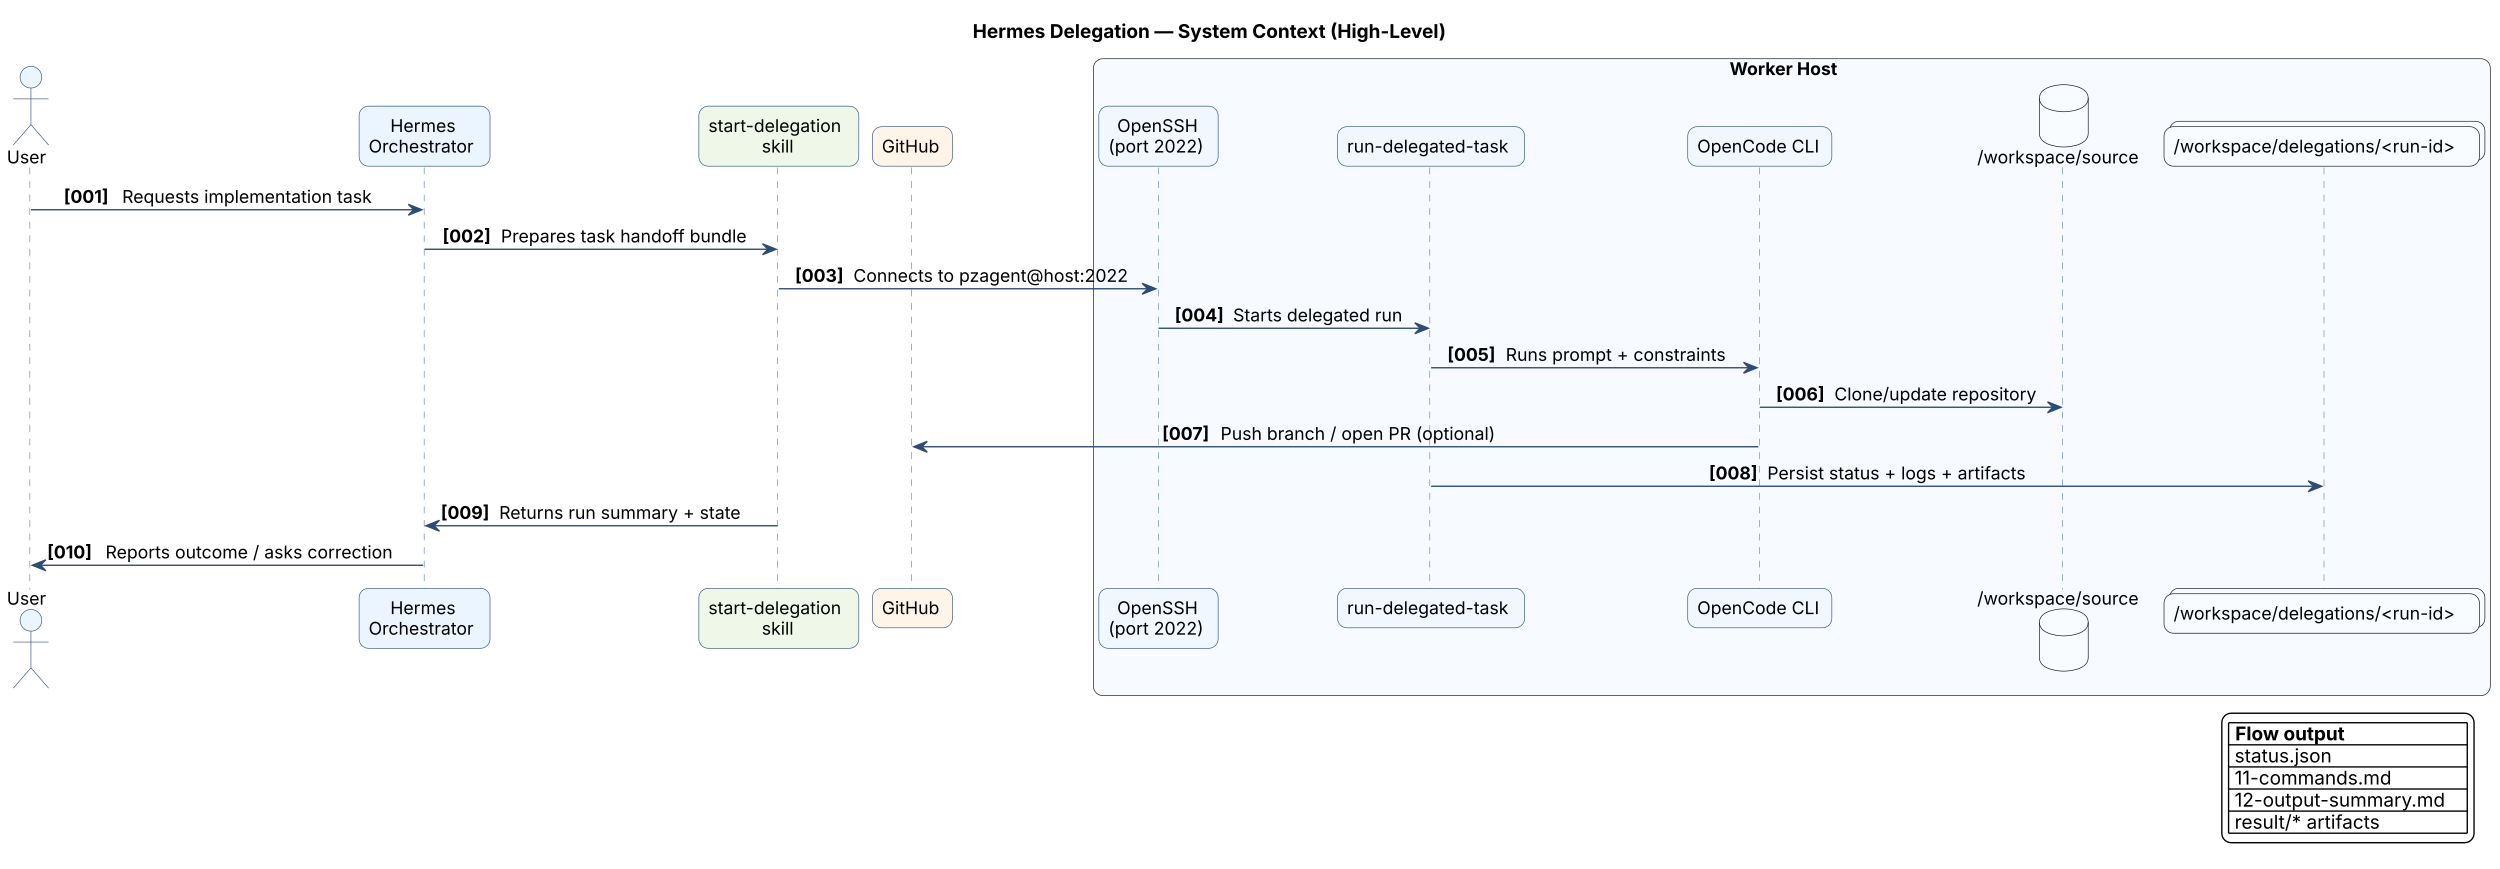
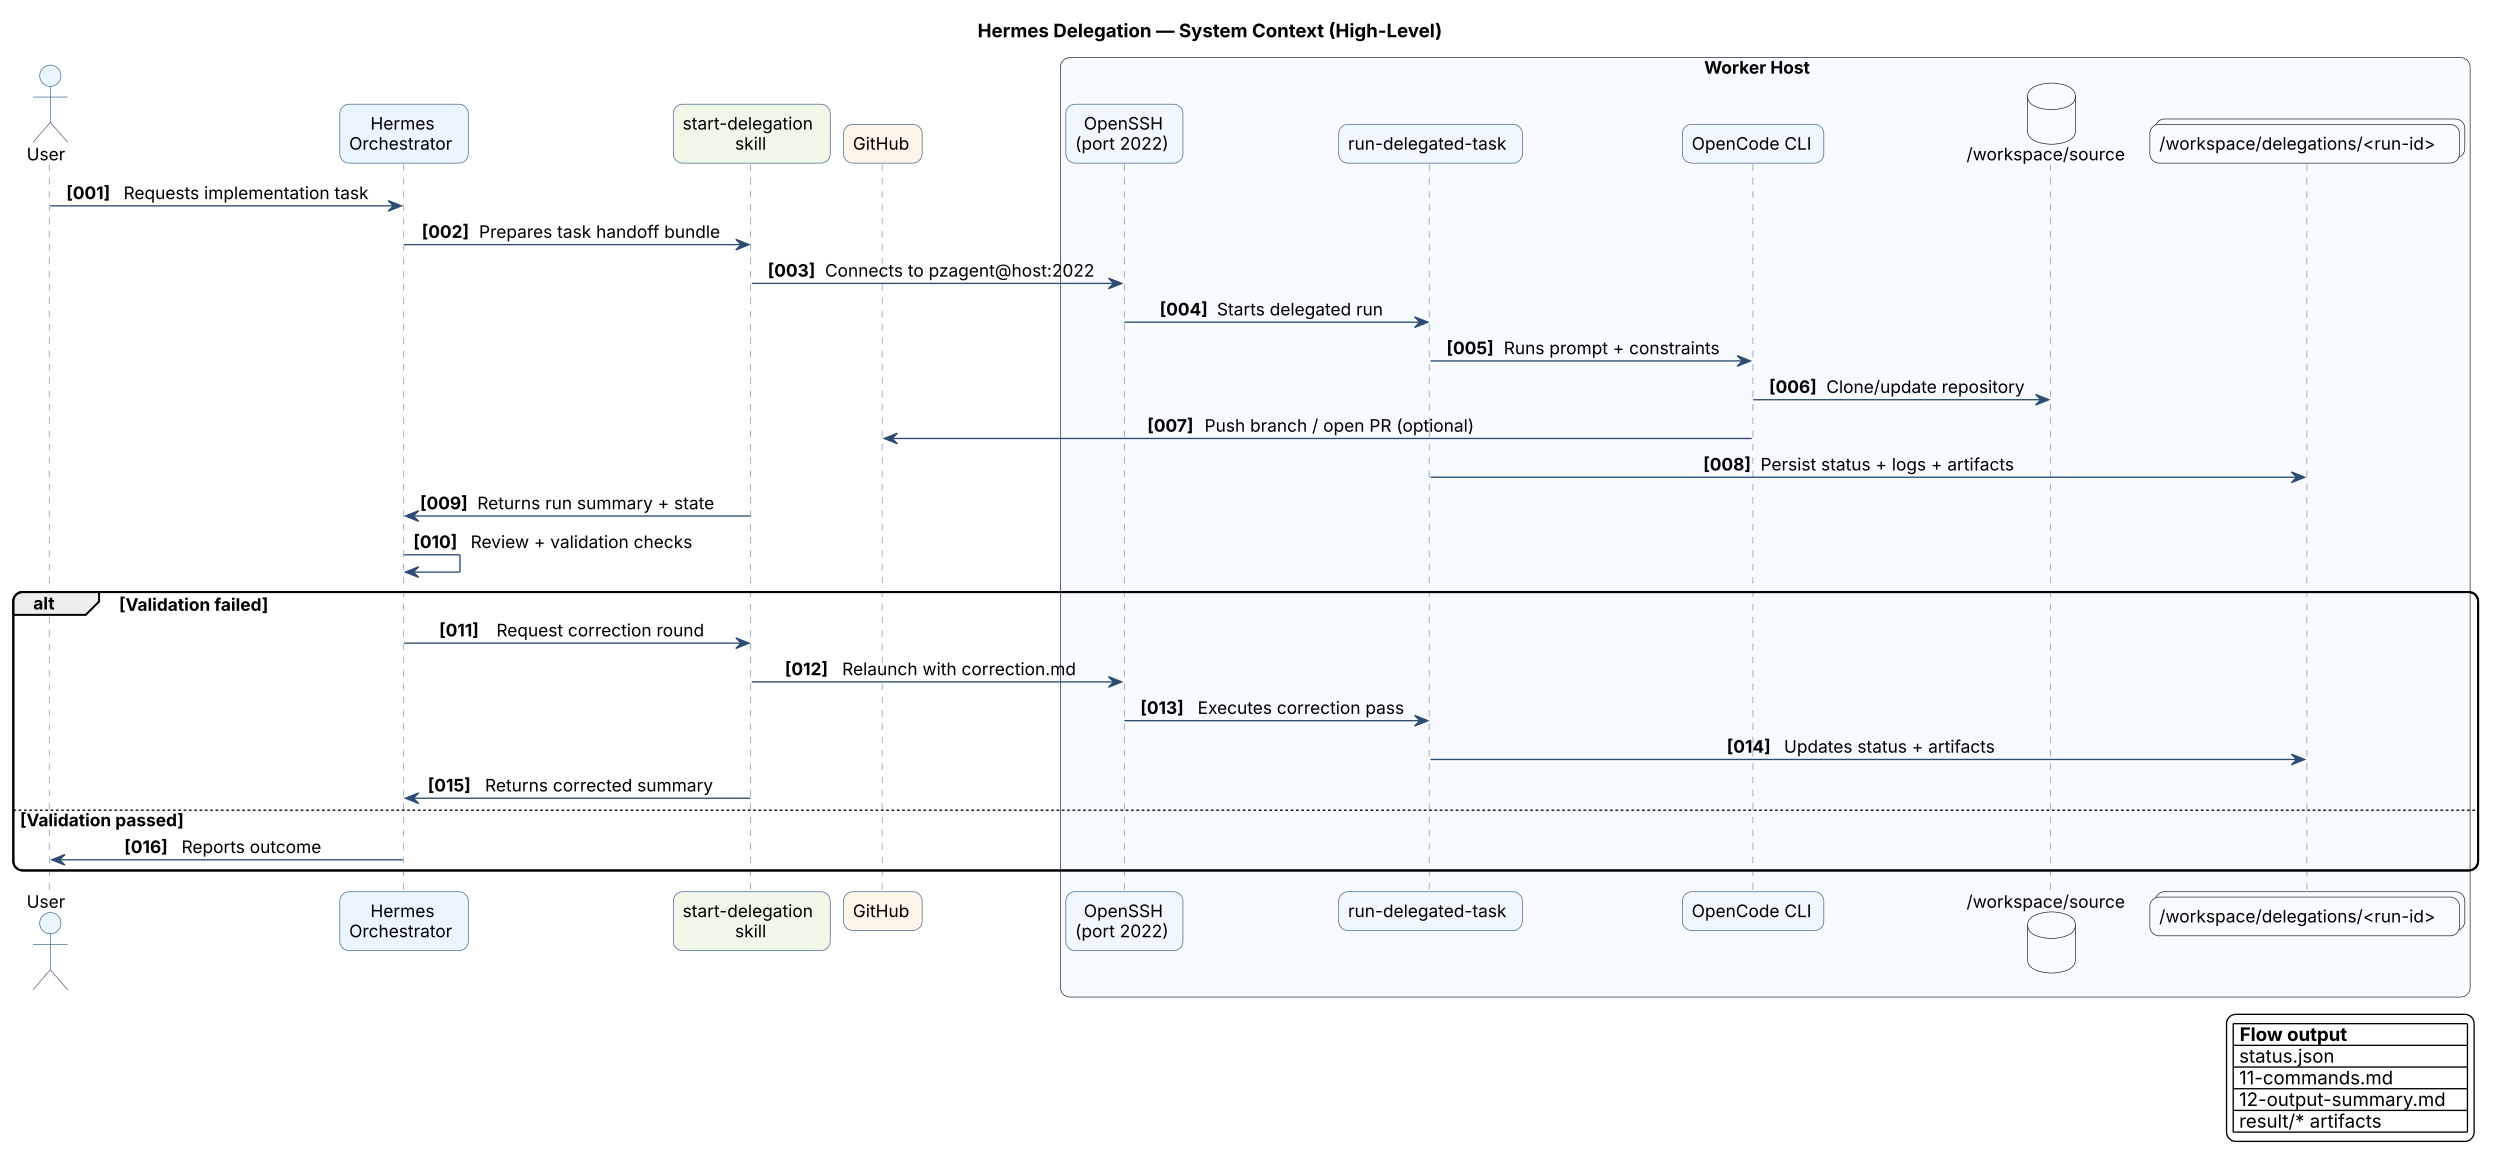
- <svg xmlns="http://www.w3.org/2000/svg" contentStyleType="text/css" data-diagram-type="SEQUENCE" height="1068.333px" preserveAspectRatio="none" style="width:3073px;height:1068px;background:#FFFFFF;" version="1.1" viewBox="0 0 3073 1068" width="3073.333px" zoomAndPan="magnify">
+ <svg xmlns="http://www.w3.org/2000/svg" contentStyleType="text/css" data-diagram-type="SEQUENCE" height="1461.667px" preserveAspectRatio="none" style="width:3131px;height:1461px;background:#FFFFFF;" version="1.1" viewBox="0 0 3131 1461" width="3131.667px" zoomAndPan="magnify">
  <defs />
  <g>
-     <text fill="#000000" font-family="Inter" font-size="23.333" font-weight="bold" lengthAdjust="spacing" textLength="669.819" x="1195.64" y="46.658">Hermes Delegation — System Context (High-Level)</text>
-     <rect fill="#F7FAFF" height="782.878" rx="11.667" ry="11.667" style="stroke:#181818;stroke-width:0.833;" width="1717.099" x="1344.001" y="72.162" />
-     <text fill="#000000" font-family="Inter" font-size="21.667" font-weight="bold" lengthAdjust="spacing" textLength="153.074" x="2126.014" y="92.273">Worker Host</text>
+     <text fill="#000000" font-family="Inter" font-size="23.333" font-weight="bold" lengthAdjust="spacing" textLength="669.819" x="1224.38" y="46.658">Hermes Delegation — System Context (High-Level)</text>
+     <rect fill="#F7FAFF" height="1176.536" rx="11.667" ry="11.667" style="stroke:#181818;stroke-width:0.833;" width="1765.405" x="1328.175" y="72.162" />
+     <text fill="#000000" font-family="Inter" font-size="21.667" font-weight="bold" lengthAdjust="spacing" textLength="153.074" x="2134.341" y="92.273">Worker Host</text>
+     <rect fill="none" height="348.659" rx="11.667" ry="11.667" style="stroke:#000000;stroke-width:2.5;" width="3086.913" x="16.667" y="741.484" />
    <g class="participant-lifeline" data-entity-uid="part1" data-qualified-name="User" id="part1-lifeline">
      <g>
-         <rect fill="#000000" fill-opacity="0" height="518.88" width="13.333" x="31.359" y="205.938" />
-         <line style="stroke:#6E8FB5;stroke-width:0.833;stroke-dasharray:8.333,8.333;" x1="36.667" x2="36.667" y1="205.938" y2="724.818" />
+         <rect fill="#000000" fill-opacity="0" height="912.539" width="13.333" x="56.359" y="205.938" />
+         <line style="stroke:#6E8FB5;stroke-width:0.833;stroke-dasharray:8.333,8.333;" x1="61.667" x2="61.667" y1="205.938" y2="1118.477" />
      </g>
    </g>
    <g class="participant-lifeline" data-entity-uid="part2" data-qualified-name="Hermes" id="part2-lifeline">
      <g>
-         <rect fill="#000000" fill-opacity="0" height="518.88" width="13.333" x="515.21" y="205.938" />
-         <line style="stroke:#6E8FB5;stroke-width:0.833;stroke-dasharray:8.333,8.333;" x1="521.428" x2="521.428" y1="205.938" y2="724.818" />
+         <rect fill="#000000" fill-opacity="0" height="912.539" width="13.333" x="499.384" y="205.938" />
+         <line style="stroke:#6E8FB5;stroke-width:0.833;stroke-dasharray:8.333,8.333;" x1="505.602" x2="505.602" y1="205.938" y2="1118.477" />
      </g>
    </g>
    <g class="participant-lifeline" data-entity-uid="part3" data-qualified-name="Skill" id="part3-lifeline">
      <g>
-         <rect fill="#000000" fill-opacity="0" height="518.88" width="13.333" x="950.649" y="205.938" />
-         <line style="stroke:#6E8FB5;stroke-width:0.833;stroke-dasharray:8.333,8.333;" x1="955.692" x2="955.692" y1="205.938" y2="724.818" />
+         <rect fill="#000000" fill-opacity="0" height="912.539" width="13.333" x="934.823" y="205.938" />
+         <line style="stroke:#6E8FB5;stroke-width:0.833;stroke-dasharray:8.333,8.333;" x1="939.866" x2="939.866" y1="205.938" y2="1118.477" />
      </g>
    </g>
    <g class="participant-lifeline" data-entity-uid="part4" data-qualified-name="GitHub" id="part4-lifeline">
      <g>
-         <rect fill="#000000" fill-opacity="0" height="518.88" width="13.333" x="1114.815" y="205.938" />
-         <line style="stroke:#6E8FB5;stroke-width:0.833;stroke-dasharray:8.333,8.333;" x1="1120.607" x2="1120.607" y1="205.938" y2="724.818" />
+         <rect fill="#000000" fill-opacity="0" height="912.539" width="13.333" x="1098.989" y="205.938" />
+         <line style="stroke:#6E8FB5;stroke-width:0.833;stroke-dasharray:8.333,8.333;" x1="1104.781" x2="1104.781" y1="205.938" y2="1118.477" />
      </g>
    </g>
    <g class="participant-lifeline" data-entity-uid="part5" data-qualified-name="SSH" id="part5-lifeline">
      <g>
-         <rect fill="#000000" fill-opacity="0" height="518.88" width="13.333" x="1417.341" y="205.938" />
-         <line style="stroke:#6E8FB5;stroke-width:0.833;stroke-dasharray:8.333,8.333;" x1="1424.001" x2="1424.001" y1="205.938" y2="724.818" />
+         <rect fill="#000000" fill-opacity="0" height="912.539" width="13.333" x="1401.514" y="205.938" />
+         <line style="stroke:#6E8FB5;stroke-width:0.833;stroke-dasharray:8.333,8.333;" x1="1408.175" x2="1408.175" y1="205.938" y2="1118.477" />
      </g>
    </g>
    <g class="participant-lifeline" data-entity-uid="part6" data-qualified-name="Runner" id="part6-lifeline">
      <g>
-         <rect fill="#000000" fill-opacity="0" height="518.88" width="13.333" x="1752.445" y="205.938" />
-         <line style="stroke:#6E8FB5;stroke-width:0.833;stroke-dasharray:8.333,8.333;" x1="1757.449" x2="1757.449" y1="205.938" y2="724.818" />
+         <rect fill="#000000" fill-opacity="0" height="912.539" width="13.333" x="1784.924" y="205.938" />
+         <line style="stroke:#6E8FB5;stroke-width:0.833;stroke-dasharray:8.333,8.333;" x1="1789.928" x2="1789.928" y1="205.938" y2="1118.477" />
      </g>
    </g>
    <g class="participant-lifeline" data-entity-uid="part7" data-qualified-name="OpenCode" id="part7-lifeline">
      <g>
-         <rect fill="#000000" fill-opacity="0" height="518.88" width="13.333" x="2156.442" y="205.938" />
-         <line style="stroke:#6E8FB5;stroke-width:0.833;stroke-dasharray:8.333,8.333;" x1="2162.868" x2="2162.868" y1="205.938" y2="724.818" />
+         <rect fill="#000000" fill-opacity="0" height="912.539" width="13.333" x="2188.922" y="205.938" />
+         <line style="stroke:#6E8FB5;stroke-width:0.833;stroke-dasharray:8.333,8.333;" x1="2195.348" x2="2195.348" y1="205.938" y2="1118.477" />
      </g>
    </g>
    <g class="participant-lifeline" data-entity-uid="part8" data-qualified-name="Source" id="part8-lifeline">
      <g>
-         <rect fill="#000000" fill-opacity="0" height="518.88" width="13.333" x="2530.172" y="205.938" />
-         <line style="stroke:#6E8FB5;stroke-width:0.833;stroke-dasharray:8.333,8.333;" x1="2535.329" x2="2535.329" y1="205.938" y2="724.818" />
+         <rect fill="#000000" fill-opacity="0" height="912.539" width="13.333" x="2562.651" y="205.938" />
+         <line style="stroke:#6E8FB5;stroke-width:0.833;stroke-dasharray:8.333,8.333;" x1="2567.808" x2="2567.808" y1="205.938" y2="1118.477" />
      </g>
    </g>
    <g class="participant-lifeline" data-entity-uid="part9" data-qualified-name="Runs" id="part9-lifeline">
      <g>
-         <rect fill="#000000" fill-opacity="0" height="518.88" width="13.333" x="2850.557" y="205.938" />
-         <line style="stroke:#6E8FB5;stroke-width:0.833;stroke-dasharray:8.333,8.333;" x1="2856.681" x2="2856.681" y1="205.938" y2="724.818" />
+         <rect fill="#000000" fill-opacity="0" height="912.539" width="13.333" x="2883.037" y="205.938" />
+         <line style="stroke:#6E8FB5;stroke-width:0.833;stroke-dasharray:8.333,8.333;" x1="2889.161" x2="2889.161" y1="205.938" y2="1118.477" />
      </g>
    </g>
    <g class="participant participant-head" data-entity-uid="part1" data-qualified-name="User" id="part1-head">
-       <text fill="#000000" font-family="Inter" font-size="21.667" lengthAdjust="spacing" textLength="49.385" x="8.333" y="200.828">User</text>
-       <ellipse cx="38.026" cy="94.883" fill="#EAF5FF" rx="13.333" ry="13.333" style="stroke:#3B5B84;stroke-width:0.833;" />
-       <path d="M38.026,108.216 L38.026,153.216 M16.359,121.549 L59.692,121.549 M38.026,153.216 L16.359,178.216 M38.026,153.216 L59.692,178.216" fill="none" style="stroke:#3B5B84;stroke-width:0.833;" />
+       <text fill="#000000" font-family="Inter" font-size="21.667" lengthAdjust="spacing" textLength="49.385" x="33.333" y="200.828">User</text>
+       <ellipse cx="63.026" cy="94.883" fill="#EAF5FF" rx="13.333" ry="13.333" style="stroke:#3B5B84;stroke-width:0.833;" />
+       <path d="M63.026,108.216 L63.026,153.216 M41.359,121.549 L84.692,121.549 M63.026,153.216 L41.359,178.216 M63.026,153.216 L84.692,178.216" fill="none" style="stroke:#3B5B84;stroke-width:0.833;" />
    </g>
    <g class="participant participant-tail" data-entity-uid="part1" data-qualified-name="User" id="part1-tail">
-       <text fill="#000000" font-family="Inter" font-size="21.667" lengthAdjust="spacing" textLength="49.385" x="8.333" y="743.263">User</text>
-       <ellipse cx="38.026" cy="762.539" fill="#EAF5FF" rx="13.333" ry="13.333" style="stroke:#3B5B84;stroke-width:0.833;" />
-       <path d="M38.026,775.872 L38.026,820.872 M16.359,789.206 L59.692,789.206 M38.026,820.872 L16.359,845.872 M38.026,820.872 L59.692,845.872" fill="none" style="stroke:#3B5B84;stroke-width:0.833;" />
+       <text fill="#000000" font-family="Inter" font-size="21.667" lengthAdjust="spacing" textLength="49.385" x="33.333" y="1136.921">User</text>
+       <ellipse cx="63.026" cy="1156.198" fill="#EAF5FF" rx="13.333" ry="13.333" style="stroke:#3B5B84;stroke-width:0.833;" />
+       <path d="M63.026,1169.531 L63.026,1214.531 M41.359,1182.865 L84.692,1182.865 M63.026,1214.531 L41.359,1239.531 M63.026,1214.531 L84.692,1239.531" fill="none" style="stroke:#3B5B84;stroke-width:0.833;" />
    </g>
    <g class="participant participant-head" data-entity-uid="part2" data-qualified-name="Hermes" id="part2-head">
-       <rect fill="#EAF5FF" height="73.776" rx="11.667" ry="11.667" style="stroke:#3B5B84;stroke-width:0.833;" width="160.898" x="441.428" y="130.495" />
-       <text fill="#000000" font-family="Inter" font-size="21.667" lengthAdjust="spacing" textLength="84.255" x="479.749" y="162.273">Hermes</text>
-       <text fill="#000000" font-family="Inter" font-size="21.667" lengthAdjust="spacing" textLength="137.564" x="453.094" y="187.494">Orchestrator</text>
+       <rect fill="#EAF5FF" height="73.776" rx="11.667" ry="11.667" style="stroke:#3B5B84;stroke-width:0.833;" width="160.898" x="425.602" y="130.495" />
+       <text fill="#000000" font-family="Inter" font-size="21.667" lengthAdjust="spacing" textLength="84.255" x="463.923" y="162.273">Hermes</text>
+       <text fill="#000000" font-family="Inter" font-size="21.667" lengthAdjust="spacing" textLength="137.564" x="437.269" y="187.494">Orchestrator</text>
    </g>
    <g class="participant participant-tail" data-entity-uid="part2" data-qualified-name="Hermes" id="part2-tail">
-       <rect fill="#EAF5FF" height="73.776" rx="11.667" ry="11.667" style="stroke:#3B5B84;stroke-width:0.833;" width="160.898" x="441.428" y="723.151" />
-       <text fill="#000000" font-family="Inter" font-size="21.667" lengthAdjust="spacing" textLength="84.255" x="479.749" y="754.929">Hermes</text>
-       <text fill="#000000" font-family="Inter" font-size="21.667" lengthAdjust="spacing" textLength="137.564" x="453.094" y="780.151">Orchestrator</text>
+       <rect fill="#EAF5FF" height="73.776" rx="11.667" ry="11.667" style="stroke:#3B5B84;stroke-width:0.833;" width="160.898" x="425.602" y="1116.81" />
+       <text fill="#000000" font-family="Inter" font-size="21.667" lengthAdjust="spacing" textLength="84.255" x="463.923" y="1148.588">Hermes</text>
+       <text fill="#000000" font-family="Inter" font-size="21.667" lengthAdjust="spacing" textLength="137.564" x="437.269" y="1173.809">Orchestrator</text>
    </g>
    <g class="participant participant-head" data-entity-uid="part3" data-qualified-name="Skill" id="part3-head">
-       <rect fill="#EEF7E8" height="73.776" rx="11.667" ry="11.667" style="stroke:#3B5B84;stroke-width:0.833;" width="196.582" x="859.025" y="130.495" />
-       <text fill="#000000" font-family="Inter" font-size="21.667" lengthAdjust="spacing" textLength="173.249" x="870.692" y="162.273">start-delegation</text>
-       <text fill="#000000" font-family="Inter" font-size="21.667" lengthAdjust="spacing" textLength="41.895" x="936.369" y="187.494">skill</text>
+       <rect fill="#EEF7E8" height="73.776" rx="11.667" ry="11.667" style="stroke:#3B5B84;stroke-width:0.833;" width="196.582" x="843.199" y="130.495" />
+       <text fill="#000000" font-family="Inter" font-size="21.667" lengthAdjust="spacing" textLength="173.249" x="854.866" y="162.273">start-delegation</text>
+       <text fill="#000000" font-family="Inter" font-size="21.667" lengthAdjust="spacing" textLength="41.895" x="920.543" y="187.494">skill</text>
    </g>
    <g class="participant participant-tail" data-entity-uid="part3" data-qualified-name="Skill" id="part3-tail">
-       <rect fill="#EEF7E8" height="73.776" rx="11.667" ry="11.667" style="stroke:#3B5B84;stroke-width:0.833;" width="196.582" x="859.025" y="723.151" />
-       <text fill="#000000" font-family="Inter" font-size="21.667" lengthAdjust="spacing" textLength="173.249" x="870.692" y="754.929">start-delegation</text>
-       <text fill="#000000" font-family="Inter" font-size="21.667" lengthAdjust="spacing" textLength="41.895" x="936.369" y="780.151">skill</text>
+       <rect fill="#EEF7E8" height="73.776" rx="11.667" ry="11.667" style="stroke:#3B5B84;stroke-width:0.833;" width="196.582" x="843.199" y="1116.81" />
+       <text fill="#000000" font-family="Inter" font-size="21.667" lengthAdjust="spacing" textLength="173.249" x="854.866" y="1148.588">start-delegation</text>
+       <text fill="#000000" font-family="Inter" font-size="21.667" lengthAdjust="spacing" textLength="41.895" x="920.543" y="1173.809">skill</text>
    </g>
    <g class="participant participant-head" data-entity-uid="part4" data-qualified-name="GitHub" id="part4-head">
-       <rect fill="#FFF4E8" height="48.555" rx="11.667" ry="11.667" style="stroke:#3B5B84;stroke-width:0.833;" width="98.415" x="1072.274" y="155.716" />
-       <text fill="#000000" font-family="Inter" font-size="21.667" lengthAdjust="spacing" textLength="75.082" x="1083.94" y="187.494">GitHub</text>
+       <rect fill="#FFF4E8" height="48.555" rx="11.667" ry="11.667" style="stroke:#3B5B84;stroke-width:0.833;" width="98.415" x="1056.448" y="155.716" />
+       <text fill="#000000" font-family="Inter" font-size="21.667" lengthAdjust="spacing" textLength="75.082" x="1068.114" y="187.494">GitHub</text>
    </g>
    <g class="participant participant-tail" data-entity-uid="part4" data-qualified-name="GitHub" id="part4-tail">
-       <rect fill="#FFF4E8" height="48.555" rx="11.667" ry="11.667" style="stroke:#3B5B84;stroke-width:0.833;" width="98.415" x="1072.274" y="723.151" />
-       <text fill="#000000" font-family="Inter" font-size="21.667" lengthAdjust="spacing" textLength="75.082" x="1083.94" y="754.929">GitHub</text>
+       <rect fill="#FFF4E8" height="48.555" rx="11.667" ry="11.667" style="stroke:#3B5B84;stroke-width:0.833;" width="98.415" x="1056.448" y="1116.81" />
+       <text fill="#000000" font-family="Inter" font-size="21.667" lengthAdjust="spacing" textLength="75.082" x="1068.114" y="1148.588">GitHub</text>
    </g>
    <g class="participant participant-head" data-entity-uid="part5" data-qualified-name="SSH" id="part5-head">
-       <rect fill="#F0F7FF" height="73.776" rx="11.667" ry="11.667" style="stroke:#3B5B84;stroke-width:0.833;" width="146.679" x="1350.668" y="130.495" />
-       <text fill="#000000" font-family="Inter" font-size="21.667" lengthAdjust="spacing" textLength="101.668" x="1373.173" y="162.273">OpenSSH</text>
-       <text fill="#000000" font-family="Inter" font-size="21.667" lengthAdjust="spacing" textLength="123.346" x="1362.334" y="187.494">(port 2022)</text>
+       <rect fill="#F0F7FF" height="73.776" rx="11.667" ry="11.667" style="stroke:#3B5B84;stroke-width:0.833;" width="146.679" x="1334.842" y="130.495" />
+       <text fill="#000000" font-family="Inter" font-size="21.667" lengthAdjust="spacing" textLength="101.668" x="1357.347" y="162.273">OpenSSH</text>
+       <text fill="#000000" font-family="Inter" font-size="21.667" lengthAdjust="spacing" textLength="123.346" x="1346.508" y="187.494">(port 2022)</text>
    </g>
    <g class="participant participant-tail" data-entity-uid="part5" data-qualified-name="SSH" id="part5-tail">
-       <rect fill="#F0F7FF" height="73.776" rx="11.667" ry="11.667" style="stroke:#3B5B84;stroke-width:0.833;" width="146.679" x="1350.668" y="723.151" />
-       <text fill="#000000" font-family="Inter" font-size="21.667" lengthAdjust="spacing" textLength="101.668" x="1373.173" y="754.929">OpenSSH</text>
-       <text fill="#000000" font-family="Inter" font-size="21.667" lengthAdjust="spacing" textLength="123.346" x="1362.334" y="780.151">(port 2022)</text>
+       <rect fill="#F0F7FF" height="73.776" rx="11.667" ry="11.667" style="stroke:#3B5B84;stroke-width:0.833;" width="146.679" x="1334.842" y="1116.81" />
+       <text fill="#000000" font-family="Inter" font-size="21.667" lengthAdjust="spacing" textLength="101.668" x="1357.347" y="1148.588">OpenSSH</text>
+       <text fill="#000000" font-family="Inter" font-size="21.667" lengthAdjust="spacing" textLength="123.346" x="1346.508" y="1173.809">(port 2022)</text>
    </g>
    <g class="participant participant-head" data-entity-uid="part6" data-qualified-name="Runner" id="part6-head">
-       <rect fill="#F0F7FF" height="48.555" rx="11.667" ry="11.667" style="stroke:#3B5B84;stroke-width:0.833;" width="229.992" x="1644.115" y="155.716" />
-       <text fill="#000000" font-family="Inter" font-size="21.667" lengthAdjust="spacing" textLength="206.659" x="1655.782" y="187.494">run-delegated-task</text>
+       <rect fill="#F0F7FF" height="48.555" rx="11.667" ry="11.667" style="stroke:#3B5B84;stroke-width:0.833;" width="229.992" x="1676.595" y="155.716" />
+       <text fill="#000000" font-family="Inter" font-size="21.667" lengthAdjust="spacing" textLength="206.659" x="1688.262" y="187.494">run-delegated-task</text>
    </g>
    <g class="participant participant-tail" data-entity-uid="part6" data-qualified-name="Runner" id="part6-tail">
-       <rect fill="#F0F7FF" height="48.555" rx="11.667" ry="11.667" style="stroke:#3B5B84;stroke-width:0.833;" width="229.992" x="1644.115" y="723.151" />
-       <text fill="#000000" font-family="Inter" font-size="21.667" lengthAdjust="spacing" textLength="206.659" x="1655.782" y="754.929">run-delegated-task</text>
+       <rect fill="#F0F7FF" height="48.555" rx="11.667" ry="11.667" style="stroke:#3B5B84;stroke-width:0.833;" width="229.992" x="1676.595" y="1116.81" />
+       <text fill="#000000" font-family="Inter" font-size="21.667" lengthAdjust="spacing" textLength="206.659" x="1688.262" y="1148.588">run-delegated-task</text>
    </g>
    <g class="participant participant-head" data-entity-uid="part7" data-qualified-name="OpenCode" id="part7-head">
-       <rect fill="#F0F7FF" height="48.555" rx="11.667" ry="11.667" style="stroke:#3B5B84;stroke-width:0.833;" width="177.148" x="2074.535" y="155.716" />
-       <text fill="#000000" font-family="Inter" font-size="21.667" lengthAdjust="spacing" textLength="153.814" x="2086.202" y="187.494">OpenCode CLI</text>
+       <rect fill="#F0F7FF" height="48.555" rx="11.667" ry="11.667" style="stroke:#3B5B84;stroke-width:0.833;" width="177.148" x="2107.015" y="155.716" />
+       <text fill="#000000" font-family="Inter" font-size="21.667" lengthAdjust="spacing" textLength="153.814" x="2118.681" y="187.494">OpenCode CLI</text>
    </g>
    <g class="participant participant-tail" data-entity-uid="part7" data-qualified-name="OpenCode" id="part7-tail">
-       <rect fill="#F0F7FF" height="48.555" rx="11.667" ry="11.667" style="stroke:#3B5B84;stroke-width:0.833;" width="177.148" x="2074.535" y="723.151" />
-       <text fill="#000000" font-family="Inter" font-size="21.667" lengthAdjust="spacing" textLength="153.814" x="2086.202" y="754.929">OpenCode CLI</text>
+       <rect fill="#F0F7FF" height="48.555" rx="11.667" ry="11.667" style="stroke:#3B5B84;stroke-width:0.833;" width="177.148" x="2107.015" y="1116.81" />
+       <text fill="#000000" font-family="Inter" font-size="21.667" lengthAdjust="spacing" textLength="153.814" x="2118.681" y="1148.588">OpenCode CLI</text>
    </g>
    <g class="participant participant-head" data-entity-uid="part8" data-qualified-name="Source" id="part8-head">
-       <text fill="#000000" font-family="Inter" font-size="21.667" lengthAdjust="spacing" textLength="203.019" x="2430.329" y="200.828">/workspace/source</text>
-       <path d="M2506.838,120.716 C2506.838,104.049 2536.838,104.049 2536.838,104.049 C2536.838,104.049 2566.838,104.049 2566.838,120.716 L2566.838,164.049 C2566.838,180.716 2536.838,180.716 2536.838,180.716 C2536.838,180.716 2506.838,180.716 2506.838,164.049 L2506.838,120.716" fill="#F9FCFF" style="stroke:#181818;stroke-width:0.833;" />
-       <path d="M2506.838,120.716 C2506.838,137.383 2536.838,137.383 2536.838,137.383 C2536.838,137.383 2566.838,137.383 2566.838,120.716" fill="none" style="stroke:#181818;stroke-width:0.833;" />
+       <text fill="#000000" font-family="Inter" font-size="21.667" lengthAdjust="spacing" textLength="203.019" x="2462.808" y="200.828">/workspace/source</text>
+       <path d="M2539.318,120.716 C2539.318,104.049 2569.318,104.049 2569.318,104.049 C2569.318,104.049 2599.318,104.049 2599.318,120.716 L2599.318,164.049 C2599.318,180.716 2569.318,180.716 2569.318,180.716 C2569.318,180.716 2539.318,180.716 2539.318,164.049 L2539.318,120.716" fill="#F9FCFF" style="stroke:#181818;stroke-width:0.833;" />
+       <path d="M2539.318,120.716 C2539.318,137.383 2569.318,137.383 2569.318,137.383 C2569.318,137.383 2599.318,137.383 2599.318,120.716" fill="none" style="stroke:#181818;stroke-width:0.833;" />
    </g>
    <g class="participant participant-tail" data-entity-uid="part8" data-qualified-name="Source" id="part8-tail">
-       <text fill="#000000" font-family="Inter" font-size="21.667" lengthAdjust="spacing" textLength="203.019" x="2430.329" y="743.263">/workspace/source</text>
-       <path d="M2506.838,765.039 C2506.838,748.372 2536.838,748.372 2536.838,748.372 C2536.838,748.372 2566.838,748.372 2566.838,765.039 L2566.838,808.372 C2566.838,825.039 2536.838,825.039 2536.838,825.039 C2536.838,825.039 2506.838,825.039 2506.838,808.372 L2506.838,765.039" fill="#F9FCFF" style="stroke:#181818;stroke-width:0.833;" />
-       <path d="M2506.838,765.039 C2506.838,781.706 2536.838,781.706 2536.838,781.706 C2536.838,781.706 2566.838,781.706 2566.838,765.039" fill="none" style="stroke:#181818;stroke-width:0.833;" />
+       <text fill="#000000" font-family="Inter" font-size="21.667" lengthAdjust="spacing" textLength="203.019" x="2462.808" y="1136.921">/workspace/source</text>
+       <path d="M2539.318,1158.698 C2539.318,1142.031 2569.318,1142.031 2569.318,1142.031 C2569.318,1142.031 2599.318,1142.031 2599.318,1158.698 L2599.318,1202.031 C2599.318,1218.698 2569.318,1218.698 2569.318,1218.698 C2569.318,1218.698 2539.318,1218.698 2539.318,1202.031 L2539.318,1158.698" fill="#F9FCFF" style="stroke:#181818;stroke-width:0.833;" />
+       <path d="M2539.318,1158.698 C2539.318,1175.365 2569.318,1175.365 2569.318,1175.365 C2569.318,1175.365 2599.318,1175.365 2599.318,1158.698" fill="none" style="stroke:#181818;stroke-width:0.833;" />
    </g>
    <g class="participant participant-head" data-entity-uid="part9" data-qualified-name="Runs" id="part9-head">
-       <rect fill="#F9FCFF" height="48.555" rx="11.667" ry="11.667" style="stroke:#181818;stroke-width:0.833;" width="387.752" x="2666.681" y="149.049" />
-       <rect fill="#F9FCFF" height="48.555" rx="11.667" ry="11.667" style="stroke:#181818;stroke-width:0.833;" width="387.752" x="2660.015" y="155.716" />
-       <text fill="#000000" font-family="Inter" font-size="21.667" lengthAdjust="spacing" textLength="364.419" x="2671.681" y="187.494">/workspace/delegations/&lt;run-id&gt;</text>
+       <rect fill="#F9FCFF" height="48.555" rx="11.667" ry="11.667" style="stroke:#181818;stroke-width:0.833;" width="387.752" x="2699.161" y="149.049" />
+       <rect fill="#F9FCFF" height="48.555" rx="11.667" ry="11.667" style="stroke:#181818;stroke-width:0.833;" width="387.752" x="2692.494" y="155.716" />
+       <text fill="#000000" font-family="Inter" font-size="21.667" lengthAdjust="spacing" textLength="364.419" x="2704.161" y="187.494">/workspace/delegations/&lt;run-id&gt;</text>
    </g>
    <g class="participant participant-tail" data-entity-uid="part9" data-qualified-name="Runs" id="part9-tail">
-       <rect fill="#F9FCFF" height="48.555" rx="11.667" ry="11.667" style="stroke:#181818;stroke-width:0.833;" width="387.752" x="2666.681" y="723.151" />
-       <rect fill="#F9FCFF" height="48.555" rx="11.667" ry="11.667" style="stroke:#181818;stroke-width:0.833;" width="387.752" x="2660.015" y="729.818" />
-       <text fill="#000000" font-family="Inter" font-size="21.667" lengthAdjust="spacing" textLength="364.419" x="2671.681" y="761.596">/workspace/delegations/&lt;run-id&gt;</text>
+       <rect fill="#F9FCFF" height="48.555" rx="11.667" ry="11.667" style="stroke:#181818;stroke-width:0.833;" width="387.752" x="2699.161" y="1116.81" />
+       <rect fill="#F9FCFF" height="48.555" rx="11.667" ry="11.667" style="stroke:#181818;stroke-width:0.833;" width="387.752" x="2692.494" y="1123.477" />
+       <text fill="#000000" font-family="Inter" font-size="21.667" lengthAdjust="spacing" textLength="364.419" x="2704.161" y="1155.255">/workspace/delegations/&lt;run-id&gt;</text>
    </g>
    <g class="message" data-entity-1="part1" data-entity-2="part2" id="msg1">
-       <polygon fill="#2D4B73" points="501.877,251.159,518.543,257.825,501.877,264.492,508.543,257.825" style="stroke:#2D4B73;stroke-width:1.667;" />
-       <line style="stroke:#2D4B73;stroke-width:1.667;" x1="38.026" x2="511.877" y1="257.825" y2="257.825" />
-       <text fill="#000000" font-family="Inter" font-size="21.667" font-weight="bold" lengthAdjust="spacing" textLength="65.032" x="78.439" y="249.382">[001]</text>
-       <text fill="#000000" font-family="Inter" font-size="21.667" lengthAdjust="spacing" textLength="331.327" x="150.137" y="249.382">Requests implementation task</text>
+       <polygon fill="#2D4B73" points="486.051,251.159,502.717,257.825,486.051,264.492,492.717,257.825" style="stroke:#2D4B73;stroke-width:1.667;" />
+       <line style="stroke:#2D4B73;stroke-width:1.667;" x1="63.026" x2="496.051" y1="257.825" y2="257.825" />
+       <text fill="#000000" font-family="Inter" font-size="21.667" font-weight="bold" lengthAdjust="spacing" textLength="65.032" x="83.026" y="249.382">[001]</text>
+       <text fill="#000000" font-family="Inter" font-size="21.667" lengthAdjust="spacing" textLength="331.327" x="154.724" y="249.382">Requests implementation task</text>
    </g>
    <g class="message" data-entity-1="part2" data-entity-2="part3" id="msg2">
-       <polygon fill="#2D4B73" points="937.316,299.714,953.983,306.38,937.316,313.047,943.983,306.38" style="stroke:#2D4B73;stroke-width:1.667;" />
-       <line style="stroke:#2D4B73;stroke-width:1.667;" x1="521.877" x2="947.316" y1="306.38" y2="306.38" />
-       <text fill="#000000" font-family="Inter" font-size="21.667" font-weight="bold" lengthAdjust="spacing" textLength="65.032" x="544.019" y="297.937">[002]</text>
-       <text fill="#000000" font-family="Inter" font-size="21.667" lengthAdjust="spacing" textLength="319.456" x="615.717" y="297.937">Prepares task handoff bundle</text>
+       <polygon fill="#2D4B73" points="921.49,299.714,938.157,306.38,921.49,313.047,928.157,306.38" style="stroke:#2D4B73;stroke-width:1.667;" />
+       <line style="stroke:#2D4B73;stroke-width:1.667;" x1="506.051" x2="931.49" y1="306.38" y2="306.38" />
+       <text fill="#000000" font-family="Inter" font-size="21.667" font-weight="bold" lengthAdjust="spacing" textLength="65.032" x="528.193" y="297.937">[002]</text>
+       <text fill="#000000" font-family="Inter" font-size="21.667" lengthAdjust="spacing" textLength="319.456" x="599.891" y="297.937">Prepares task handoff bundle</text>
    </g>
    <g class="message" data-entity-1="part3" data-entity-2="part5" id="msg3">
-       <polygon fill="#2D4B73" points="1404.007,348.268,1420.674,354.935,1404.007,361.602,1410.674,354.935" style="stroke:#2D4B73;stroke-width:1.667;" />
-       <line style="stroke:#2D4B73;stroke-width:1.667;" x1="957.316" x2="1414.007" y1="354.935" y2="354.935" />
-       <text fill="#000000" font-family="Inter" font-size="21.667" font-weight="bold" lengthAdjust="spacing" textLength="65.032" x="977.316" y="346.492">[003]</text>
-       <text fill="#000000" font-family="Inter" font-size="21.667" lengthAdjust="spacing" textLength="354.993" x="1049.014" y="346.492">Connects to pzagent@host:2022</text>
+       <polygon fill="#2D4B73" points="1388.181,348.268,1404.848,354.935,1388.181,361.602,1394.848,354.935" style="stroke:#2D4B73;stroke-width:1.667;" />
+       <line style="stroke:#2D4B73;stroke-width:1.667;" x1="941.49" x2="1398.181" y1="354.935" y2="354.935" />
+       <text fill="#000000" font-family="Inter" font-size="21.667" font-weight="bold" lengthAdjust="spacing" textLength="65.032" x="961.49" y="346.492">[003]</text>
+       <text fill="#000000" font-family="Inter" font-size="21.667" lengthAdjust="spacing" textLength="354.993" x="1033.188" y="346.492">Connects to pzagent@host:2022</text>
    </g>
    <g class="message" data-entity-1="part5" data-entity-2="part6" id="msg4">
-       <polygon fill="#2D4B73" points="1739.111,396.823,1755.778,403.49,1739.111,410.156,1745.778,403.49" style="stroke:#2D4B73;stroke-width:1.667;" />
-       <line style="stroke:#2D4B73;stroke-width:1.667;" x1="1424.007" x2="1749.111" y1="403.49" y2="403.49" />
-       <text fill="#000000" font-family="Inter" font-size="21.667" font-weight="bold" lengthAdjust="spacing" textLength="65.032" x="1444.007" y="395.046">[004]</text>
-       <text fill="#000000" font-family="Inter" font-size="21.667" lengthAdjust="spacing" textLength="223.406" x="1515.706" y="395.046">Starts delegated run</text>
+       <polygon fill="#2D4B73" points="1771.591,396.823,1788.258,403.49,1771.591,410.156,1778.258,403.49" style="stroke:#2D4B73;stroke-width:1.667;" />
+       <line style="stroke:#2D4B73;stroke-width:1.667;" x1="1408.181" x2="1781.591" y1="403.49" y2="403.49" />
+       <text fill="#000000" font-family="Inter" font-size="21.667" font-weight="bold" lengthAdjust="spacing" textLength="65.032" x="1452.334" y="395.046">[004]</text>
+       <text fill="#000000" font-family="Inter" font-size="21.667" lengthAdjust="spacing" textLength="223.406" x="1524.032" y="395.046">Starts delegated run</text>
    </g>
    <g class="message" data-entity-1="part6" data-entity-2="part7" id="msg5">
-       <polygon fill="#2D4B73" points="2143.109,445.378,2159.775,452.044,2143.109,458.711,2149.775,452.044" style="stroke:#2D4B73;stroke-width:1.667;" />
-       <line style="stroke:#2D4B73;stroke-width:1.667;" x1="1759.111" x2="2153.109" y1="452.044" y2="452.044" />
-       <text fill="#000000" font-family="Inter" font-size="21.667" font-weight="bold" lengthAdjust="spacing" textLength="65.032" x="1779.111" y="443.601">[005]</text>
-       <text fill="#000000" font-family="Inter" font-size="21.667" lengthAdjust="spacing" textLength="292.299" x="1850.81" y="443.601">Runs prompt + constraints</text>
+       <polygon fill="#2D4B73" points="2175.588,445.378,2192.255,452.044,2175.588,458.711,2182.255,452.044" style="stroke:#2D4B73;stroke-width:1.667;" />
+       <line style="stroke:#2D4B73;stroke-width:1.667;" x1="1791.591" x2="2185.588" y1="452.044" y2="452.044" />
+       <text fill="#000000" font-family="Inter" font-size="21.667" font-weight="bold" lengthAdjust="spacing" textLength="65.032" x="1811.591" y="443.601">[005]</text>
+       <text fill="#000000" font-family="Inter" font-size="21.667" lengthAdjust="spacing" textLength="292.299" x="1883.289" y="443.601">Runs prompt + constraints</text>
    </g>
    <g class="message" data-entity-1="part7" data-entity-2="part8" id="msg6">
-       <polygon fill="#2D4B73" points="2516.838,493.932,2533.505,500.599,2516.838,507.266,2523.505,500.599" style="stroke:#2D4B73;stroke-width:1.667;" />
-       <line style="stroke:#2D4B73;stroke-width:1.667;" x1="2163.109" x2="2526.838" y1="500.599" y2="500.599" />
-       <text fill="#000000" font-family="Inter" font-size="21.667" font-weight="bold" lengthAdjust="spacing" textLength="65.032" x="2183.109" y="492.156">[006]</text>
-       <text fill="#000000" font-family="Inter" font-size="21.667" lengthAdjust="spacing" textLength="262.031" x="2254.807" y="492.156">Clone/update repository</text>
+       <polygon fill="#2D4B73" points="2549.318,493.932,2565.985,500.599,2549.318,507.266,2555.985,500.599" style="stroke:#2D4B73;stroke-width:1.667;" />
+       <line style="stroke:#2D4B73;stroke-width:1.667;" x1="2195.588" x2="2559.318" y1="500.599" y2="500.599" />
+       <text fill="#000000" font-family="Inter" font-size="21.667" font-weight="bold" lengthAdjust="spacing" textLength="65.032" x="2215.588" y="492.156">[006]</text>
+       <text fill="#000000" font-family="Inter" font-size="21.667" lengthAdjust="spacing" textLength="262.031" x="2287.287" y="492.156">Clone/update repository</text>
    </g>
    <g class="message" data-entity-1="part7" data-entity-2="part4" id="msg7">
-       <polygon fill="#2D4B73" points="1139.815,542.487,1123.148,549.154,1139.815,555.82,1133.148,549.154" style="stroke:#2D4B73;stroke-width:1.667;" />
-       <line style="stroke:#2D4B73;stroke-width:1.667;" x1="1129.815" x2="2161.442" y1="549.154" y2="549.154" />
-       <text fill="#000000" font-family="Inter" font-size="21.667" font-weight="bold" lengthAdjust="spacing" textLength="65.032" x="1428.558" y="540.71">[007]</text>
-       <text fill="#000000" font-family="Inter" font-size="21.667" lengthAdjust="spacing" textLength="355.776" x="1500.257" y="540.71">Push branch / open PR (optional)</text>
+       <polygon fill="#2D4B73" points="1123.989,542.487,1107.322,549.154,1123.989,555.82,1117.322,549.154" style="stroke:#2D4B73;stroke-width:1.667;" />
+       <line style="stroke:#2D4B73;stroke-width:1.667;" x1="1113.989" x2="2193.922" y1="549.154" y2="549.154" />
+       <text fill="#000000" font-family="Inter" font-size="21.667" font-weight="bold" lengthAdjust="spacing" textLength="65.032" x="1436.885" y="540.71">[007]</text>
+       <text fill="#000000" font-family="Inter" font-size="21.667" lengthAdjust="spacing" textLength="355.776" x="1508.583" y="540.71">Push branch / open PR (optional)</text>
    </g>
    <g class="message" data-entity-1="part6" data-entity-2="part9" id="msg8">
-       <polygon fill="#2D4B73" points="2837.224,591.042,2853.891,597.708,2837.224,604.375,2843.891,597.708" style="stroke:#2D4B73;stroke-width:1.667;" />
-       <line style="stroke:#2D4B73;stroke-width:1.667;" x1="1759.111" x2="2847.224" y1="597.708" y2="597.708" />
-       <text fill="#000000" font-family="Inter" font-size="21.667" font-weight="bold" lengthAdjust="spacing" textLength="65.032" x="2100.651" y="589.265">[008]</text>
-       <text fill="#000000" font-family="Inter" font-size="21.667" lengthAdjust="spacing" textLength="343.334" x="2172.35" y="589.265">Persist status + logs + artifacts</text>
+       <polygon fill="#2D4B73" points="2869.704,591.042,2886.37,597.708,2869.704,604.375,2876.37,597.708" style="stroke:#2D4B73;stroke-width:1.667;" />
+       <line style="stroke:#2D4B73;stroke-width:1.667;" x1="1791.591" x2="2879.704" y1="597.708" y2="597.708" />
+       <text fill="#000000" font-family="Inter" font-size="21.667" font-weight="bold" lengthAdjust="spacing" textLength="65.032" x="2133.131" y="589.265">[008]</text>
+       <text fill="#000000" font-family="Inter" font-size="21.667" lengthAdjust="spacing" textLength="343.334" x="2204.829" y="589.265">Persist status + logs + artifacts</text>
    </g>
    <g class="message" data-entity-1="part3" data-entity-2="part2" id="msg9">
-       <polygon fill="#2D4B73" points="540.21,639.596,523.543,646.263,540.21,652.93,533.543,646.263" style="stroke:#2D4B73;stroke-width:1.667;" />
-       <line style="stroke:#2D4B73;stroke-width:1.667;" x1="530.21" x2="955.649" y1="646.263" y2="646.263" />
-       <text fill="#000000" font-family="Inter" font-size="21.667" font-weight="bold" lengthAdjust="spacing" textLength="65.032" x="541.877" y="637.82">[009]</text>
-       <text fill="#000000" font-family="Inter" font-size="21.667" lengthAdjust="spacing" textLength="323.741" x="613.575" y="637.82">Returns run summary + state</text>
-     </g>
-     <g class="message" data-entity-1="part2" data-entity-2="part1" id="msg10">
-       <polygon fill="#2D4B73" points="56.359,688.151,39.692,694.818,56.359,701.484,49.692,694.818" style="stroke:#2D4B73;stroke-width:1.667;" />
-       <line style="stroke:#2D4B73;stroke-width:1.667;" x1="46.359" x2="520.21" y1="694.818" y2="694.818" />
-       <text fill="#000000" font-family="Inter" font-size="21.667" font-weight="bold" lengthAdjust="spacing" textLength="65.032" x="58.026" y="686.375">[010]</text>
-       <text fill="#000000" font-family="Inter" font-size="21.667" lengthAdjust="spacing" textLength="372.152" x="129.724" y="686.375">Reports outcome / asks correction</text>
-     </g>
-     <rect fill="none" height="159.141" rx="11.667" ry="11.667" style="stroke:#000000;stroke-width:1.667;" width="310.054" x="2731.046" y="876.706" />
-     <text fill="#000000" font-family="Inter" font-size="23.333" font-weight="bold" lengthAdjust="spacing" textLength="157.91" x="2747.503" y="910.031">Flow output</text>
-     <text fill="#000000" font-family="Inter" font-size="23.333" lengthAdjust="spacing" textLength="126.818" x="2746.797" y="937.192">status.json</text>
-     <text fill="#000000" font-family="Inter" font-size="23.333" lengthAdjust="spacing" textLength="211.686" x="2746.797" y="964.354">11-commands.md</text>
-     <text fill="#000000" font-family="Inter" font-size="23.333" lengthAdjust="spacing" textLength="278.553" x="2746.797" y="991.515">12-output-summary.md</text>
-     <text fill="#000000" font-family="Inter" font-size="23.333" lengthAdjust="spacing" textLength="189.64" x="2746.797" y="1018.677">result/* artifacts</text>
-     <line style="stroke:#000000;stroke-width:1.667;" x1="2739.38" x2="3032.767" y1="888.372" y2="888.372" />
-     <line style="stroke:#000000;stroke-width:1.667;" x1="2739.38" x2="3032.767" y1="915.534" y2="915.534" />
-     <line style="stroke:#000000;stroke-width:1.667;" x1="2739.38" x2="3032.767" y1="942.695" y2="942.695" />
-     <line style="stroke:#000000;stroke-width:1.667;" x1="2739.38" x2="3032.767" y1="969.857" y2="969.857" />
-     <line style="stroke:#000000;stroke-width:1.667;" x1="2739.38" x2="3032.767" y1="997.018" y2="997.018" />
-     <line style="stroke:#000000;stroke-width:1.667;" x1="2739.38" x2="3032.767" y1="1024.18" y2="1024.18" />
-     <line style="stroke:#000000;stroke-width:1.667;" x1="2739.38" x2="2739.38" y1="888.372" y2="1024.18" />
-     <line style="stroke:#000000;stroke-width:1.667;" x1="3032.767" x2="3032.767" y1="888.372" y2="1024.18" />
+       <polygon fill="#2D4B73" points="524.384,639.596,507.717,646.263,524.384,652.93,517.717,646.263" style="stroke:#2D4B73;stroke-width:1.667;" />
+       <line style="stroke:#2D4B73;stroke-width:1.667;" x1="514.384" x2="939.823" y1="646.263" y2="646.263" />
+       <text fill="#000000" font-family="Inter" font-size="21.667" font-weight="bold" lengthAdjust="spacing" textLength="65.032" x="526.051" y="637.82">[009]</text>
+       <text fill="#000000" font-family="Inter" font-size="21.667" lengthAdjust="spacing" textLength="323.741" x="597.749" y="637.82">Returns run summary + state</text>
+     </g>
+     <g class="message" data-entity-1="part2" data-entity-2="part2" id="msg10">
+       <line style="stroke:#2D4B73;stroke-width:1.667;" x1="506.051" x2="576.051" y1="694.818" y2="694.818" />
+       <line style="stroke:#2D4B73;stroke-width:1.667;" x1="576.051" x2="576.051" y1="694.818" y2="716.484" />
+       <line style="stroke:#2D4B73;stroke-width:1.667;" x1="507.717" x2="576.051" y1="716.484" y2="716.484" />
+       <polygon fill="#2D4B73" points="524.384,709.818,507.717,716.484,524.384,723.151,517.717,716.484" style="stroke:#2D4B73;stroke-width:1.667;" />
+       <text fill="#000000" font-family="Inter" font-size="21.667" font-weight="bold" lengthAdjust="spacing" textLength="65.032" x="517.717" y="686.375">[010]</text>
+       <text fill="#000000" font-family="Inter" font-size="21.667" lengthAdjust="spacing" textLength="298.488" x="589.416" y="686.375">Review + validation checks</text>
+     </g>
+     <path d="M28.333,741.484 L124.072,741.484 L124.072,753.372 L107.405,770.039 L16.667,770.039 L16.667,753.151 A11.667,11.667 0 0 1 28.333,741.484" fill="#EEEEEE" style="stroke:#000000;stroke-width:2.5;" />
+     <rect fill="none" height="348.659" rx="11.667" ry="11.667" style="stroke:#000000;stroke-width:2.5;" width="3086.913" x="16.667" y="741.484" />
+     <text fill="#000000" font-family="Inter" font-size="21.667" font-weight="bold" lengthAdjust="spacing" textLength="32.405" x="41.667" y="763.263">alt</text>
+     <text fill="#000000" font-family="Inter" font-size="21.667" font-weight="bold" lengthAdjust="spacing" textLength="220.92" x="149.071" y="764.929">[Validation failed]</text>
+     <g class="message" data-entity-1="part2" data-entity-2="part3" id="msg11">
+       <polygon fill="#2D4B73" points="921.49,798.815,938.157,805.482,921.49,812.148,928.157,805.482" style="stroke:#2D4B73;stroke-width:1.667;" />
+       <line style="stroke:#2D4B73;stroke-width:1.667;" x1="506.051" x2="931.49" y1="805.482" y2="805.482" />
+       <text fill="#000000" font-family="Inter" font-size="21.667" font-weight="bold" lengthAdjust="spacing" textLength="65.032" x="549.987" y="797.039">[011]</text>
+       <text fill="#000000" font-family="Inter" font-size="21.667" lengthAdjust="spacing" textLength="275.869" x="621.685" y="797.039">Request correction round</text>
+     </g>
+     <g class="message" data-entity-1="part3" data-entity-2="part5" id="msg12">
+       <polygon fill="#2D4B73" points="1388.181,847.37,1404.848,854.037,1388.181,860.703,1394.848,854.037" style="stroke:#2D4B73;stroke-width:1.667;" />
+       <line style="stroke:#2D4B73;stroke-width:1.667;" x1="941.49" x2="1398.181" y1="854.037" y2="854.037" />
+       <text fill="#000000" font-family="Inter" font-size="21.667" font-weight="bold" lengthAdjust="spacing" textLength="65.032" x="982.982" y="845.593">[012]</text>
+       <text fill="#000000" font-family="Inter" font-size="21.667" lengthAdjust="spacing" textLength="312.009" x="1054.681" y="845.593">Relaunch with correction.md</text>
+     </g>
+     <g class="message" data-entity-1="part5" data-entity-2="part6" id="msg13">
+       <polygon fill="#2D4B73" points="1771.591,895.924,1788.258,902.591,1771.591,909.258,1778.258,902.591" style="stroke:#2D4B73;stroke-width:1.667;" />
+       <line style="stroke:#2D4B73;stroke-width:1.667;" x1="1408.181" x2="1781.591" y1="902.591" y2="902.591" />
+       <text fill="#000000" font-family="Inter" font-size="21.667" font-weight="bold" lengthAdjust="spacing" textLength="65.032" x="1428.181" y="894.148">[013]</text>
+       <text fill="#000000" font-family="Inter" font-size="21.667" lengthAdjust="spacing" textLength="271.711" x="1499.88" y="894.148">Executes correction pass</text>
+     </g>
+     <g class="message" data-entity-1="part6" data-entity-2="part9" id="msg14">
+       <polygon fill="#2D4B73" points="2869.704,944.479,2886.37,951.146,2869.704,957.812,2876.37,951.146" style="stroke:#2D4B73;stroke-width:1.667;" />
+       <line style="stroke:#2D4B73;stroke-width:1.667;" x1="1791.591" x2="2879.704" y1="951.146" y2="951.146" />
+       <text fill="#000000" font-family="Inter" font-size="21.667" font-weight="bold" lengthAdjust="spacing" textLength="65.032" x="2162.574" y="942.703">[014]</text>
+       <text fill="#000000" font-family="Inter" font-size="21.667" lengthAdjust="spacing" textLength="284.449" x="2234.272" y="942.703">Updates status + artifacts</text>
+     </g>
+     <g class="message" data-entity-1="part3" data-entity-2="part2" id="msg15">
+       <polygon fill="#2D4B73" points="524.384,993.034,507.717,999.701,524.384,1006.367,517.717,999.701" style="stroke:#2D4B73;stroke-width:1.667;" />
+       <line style="stroke:#2D4B73;stroke-width:1.667;" x1="514.384" x2="939.823" y1="999.701" y2="999.701" />
+       <text fill="#000000" font-family="Inter" font-size="21.667" font-weight="bold" lengthAdjust="spacing" textLength="65.032" x="535.741" y="991.257">[015]</text>
+       <text fill="#000000" font-family="Inter" font-size="21.667" lengthAdjust="spacing" textLength="304.36" x="607.44" y="991.257">Returns corrected summary</text>
+     </g>
+     <line style="stroke:#000000;stroke-width:1.667;stroke-dasharray:3.333,3.333;" x1="16.667" x2="3103.58" y1="1014.701" y2="1014.701" />
+     <text fill="#000000" font-family="Inter" font-size="21.667" font-weight="bold" lengthAdjust="spacing" textLength="237.942" x="25" y="1034.812">[Validation passed]</text>
+     <g class="message" data-entity-1="part2" data-entity-2="part1" id="msg16">
+       <polygon fill="#2D4B73" points="81.359,1070.143,64.692,1076.81,81.359,1083.477,74.692,1076.81" style="stroke:#2D4B73;stroke-width:1.667;" />
+       <line style="stroke:#2D4B73;stroke-width:1.667;" x1="71.359" x2="504.384" y1="1076.81" y2="1076.81" />
+       <text fill="#000000" font-family="Inter" font-size="21.667" font-weight="bold" lengthAdjust="spacing" textLength="65.032" x="155.659" y="1068.367">[016]</text>
+       <text fill="#000000" font-family="Inter" font-size="21.667" lengthAdjust="spacing" textLength="186.06" x="227.357" y="1068.367">Reports outcome</text>
+     </g>
+     <rect fill="none" height="159.141" rx="11.667" ry="11.667" style="stroke:#000000;stroke-width:1.667;" width="310.054" x="2788.526" y="1270.365" />
+     <text fill="#000000" font-family="Inter" font-size="23.333" font-weight="bold" lengthAdjust="spacing" textLength="157.91" x="2804.983" y="1303.69">Flow output</text>
+     <text fill="#000000" font-family="Inter" font-size="23.333" lengthAdjust="spacing" textLength="126.818" x="2804.276" y="1330.851">status.json</text>
+     <text fill="#000000" font-family="Inter" font-size="23.333" lengthAdjust="spacing" textLength="211.686" x="2804.276" y="1358.013">11-commands.md</text>
+     <text fill="#000000" font-family="Inter" font-size="23.333" lengthAdjust="spacing" textLength="278.553" x="2804.276" y="1385.174">12-output-summary.md</text>
+     <text fill="#000000" font-family="Inter" font-size="23.333" lengthAdjust="spacing" textLength="189.64" x="2804.276" y="1412.336">result/* artifacts</text>
+     <line style="stroke:#000000;stroke-width:1.667;" x1="2796.86" x2="3090.247" y1="1282.031" y2="1282.031" />
+     <line style="stroke:#000000;stroke-width:1.667;" x1="2796.86" x2="3090.247" y1="1309.193" y2="1309.193" />
+     <line style="stroke:#000000;stroke-width:1.667;" x1="2796.86" x2="3090.247" y1="1336.354" y2="1336.354" />
+     <line style="stroke:#000000;stroke-width:1.667;" x1="2796.86" x2="3090.247" y1="1363.516" y2="1363.516" />
+     <line style="stroke:#000000;stroke-width:1.667;" x1="2796.86" x2="3090.247" y1="1390.677" y2="1390.677" />
+     <line style="stroke:#000000;stroke-width:1.667;" x1="2796.86" x2="3090.247" y1="1417.839" y2="1417.839" />
+     <line style="stroke:#000000;stroke-width:1.667;" x1="2796.86" x2="2796.86" y1="1282.031" y2="1417.839" />
+     <line style="stroke:#000000;stroke-width:1.667;" x1="3090.247" x2="3090.247" y1="1282.031" y2="1417.839" />
  </g>
</svg>
